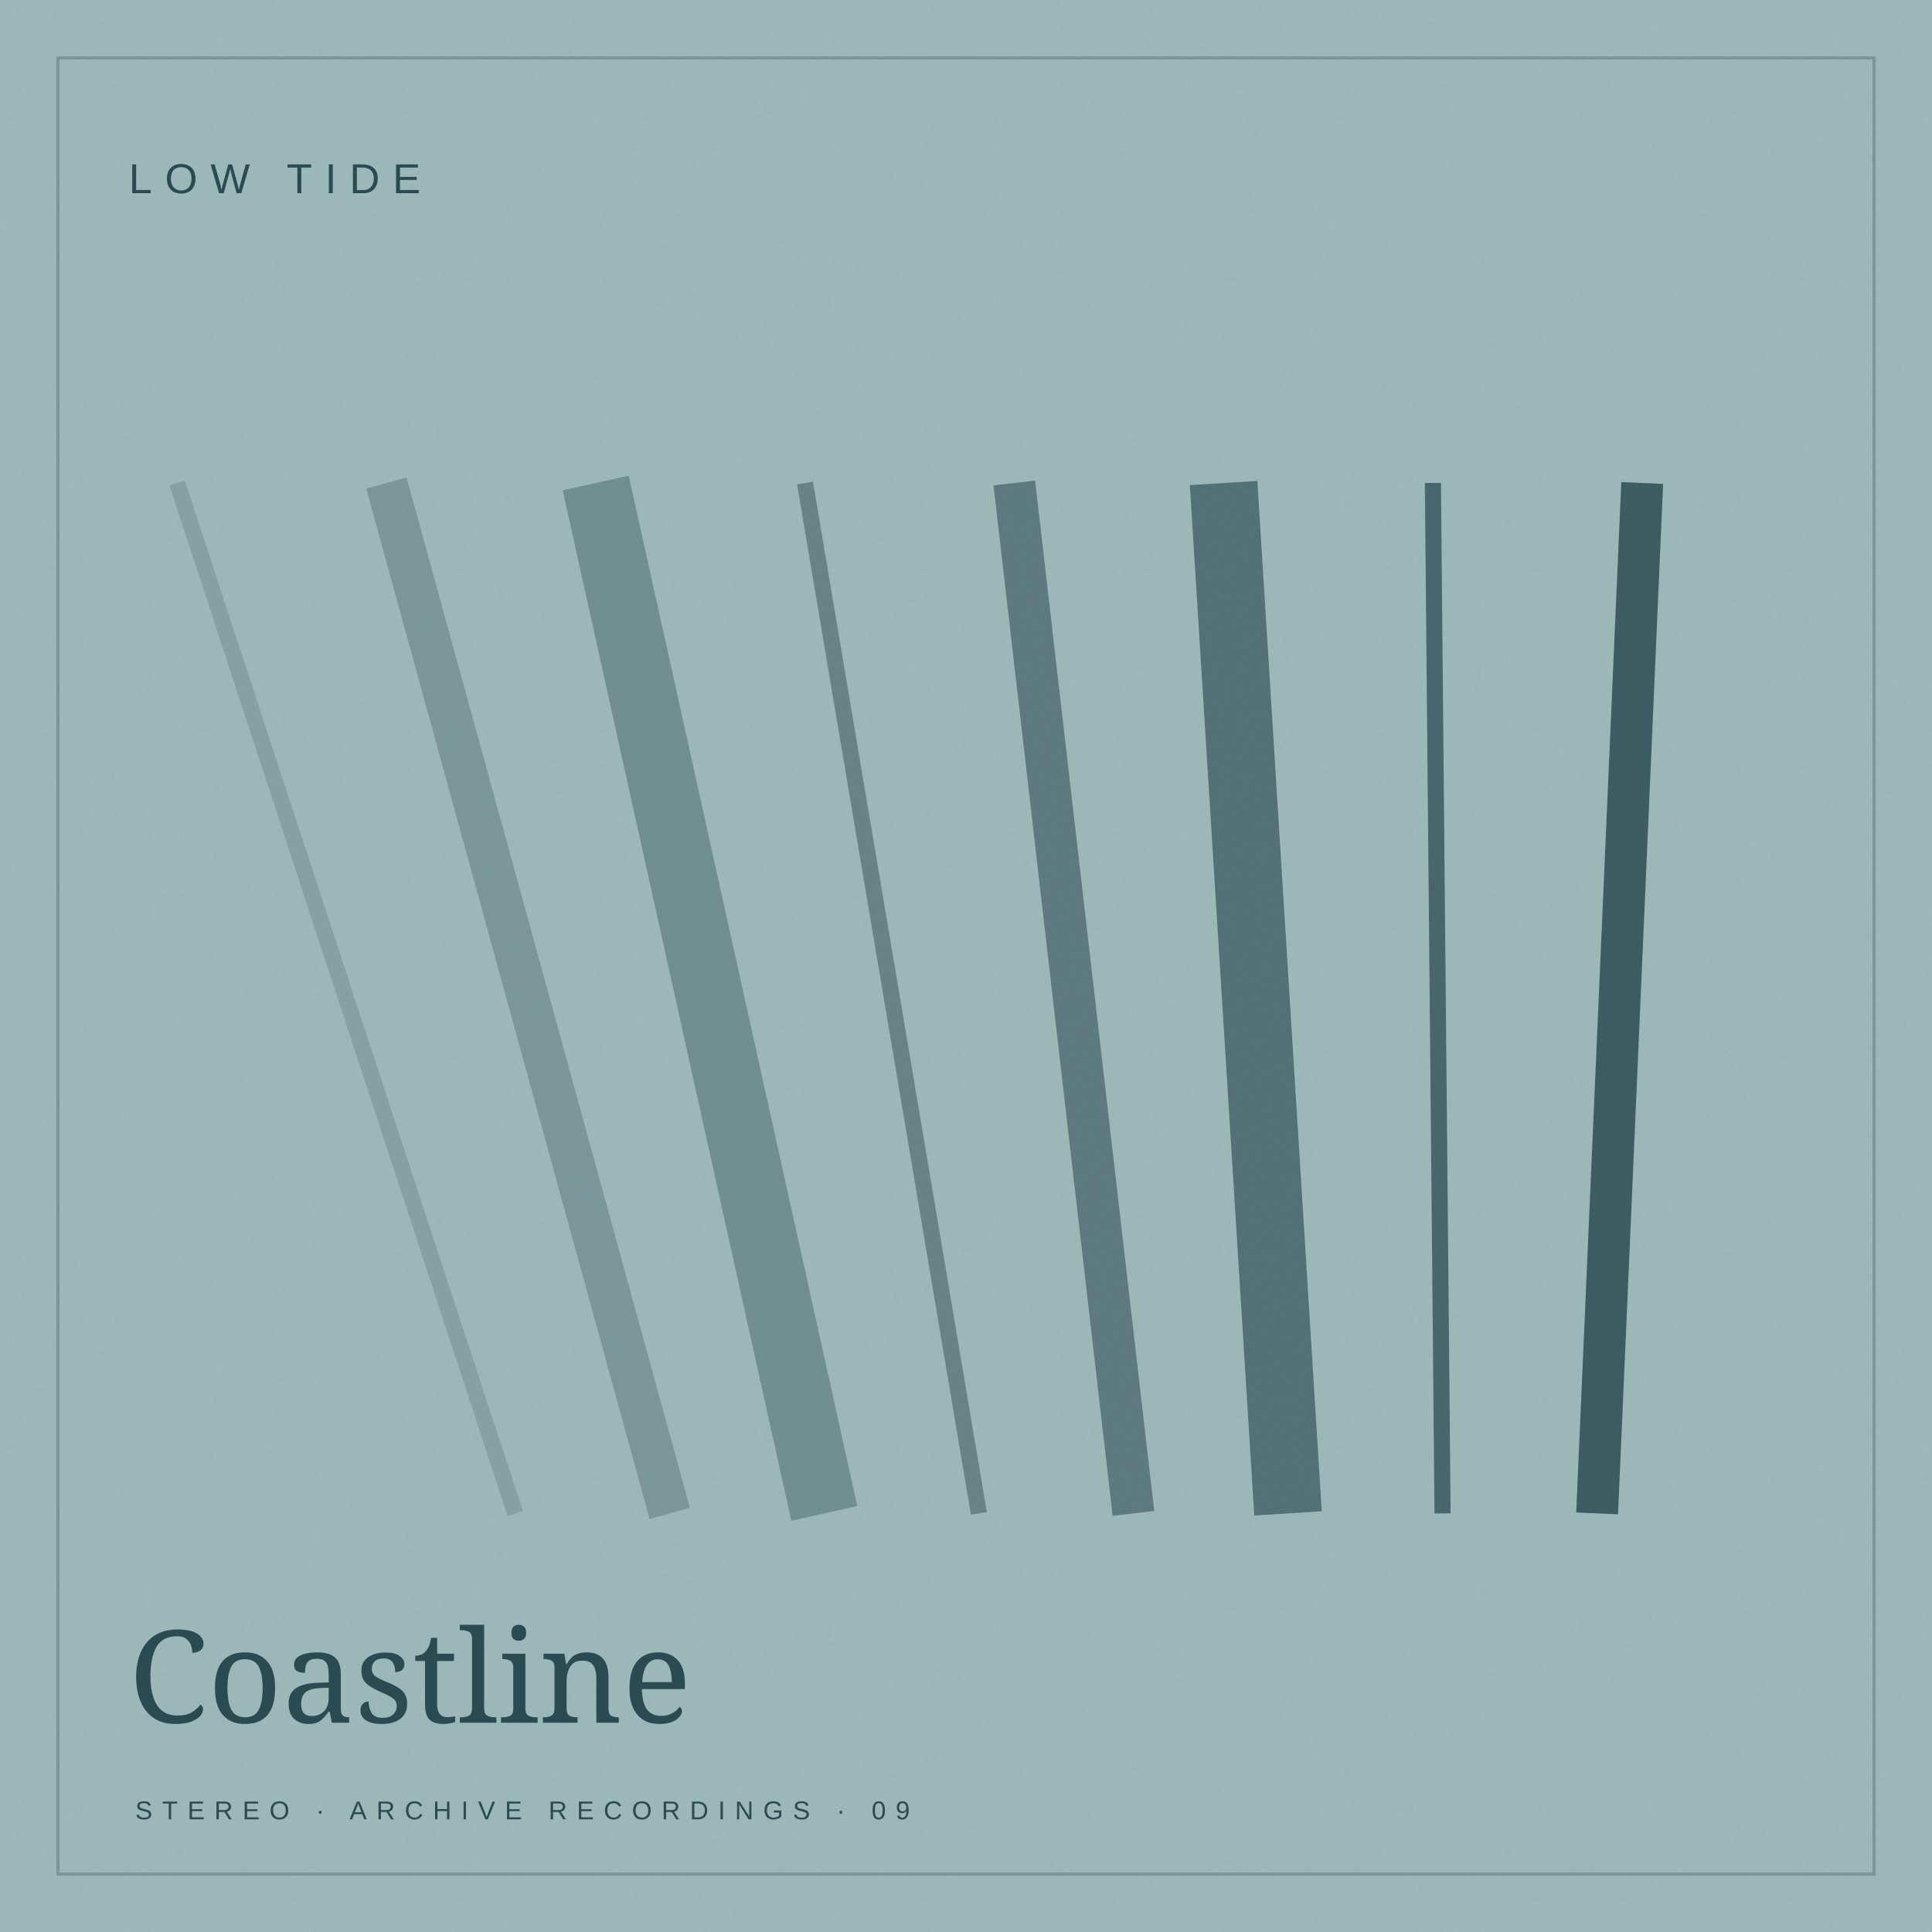
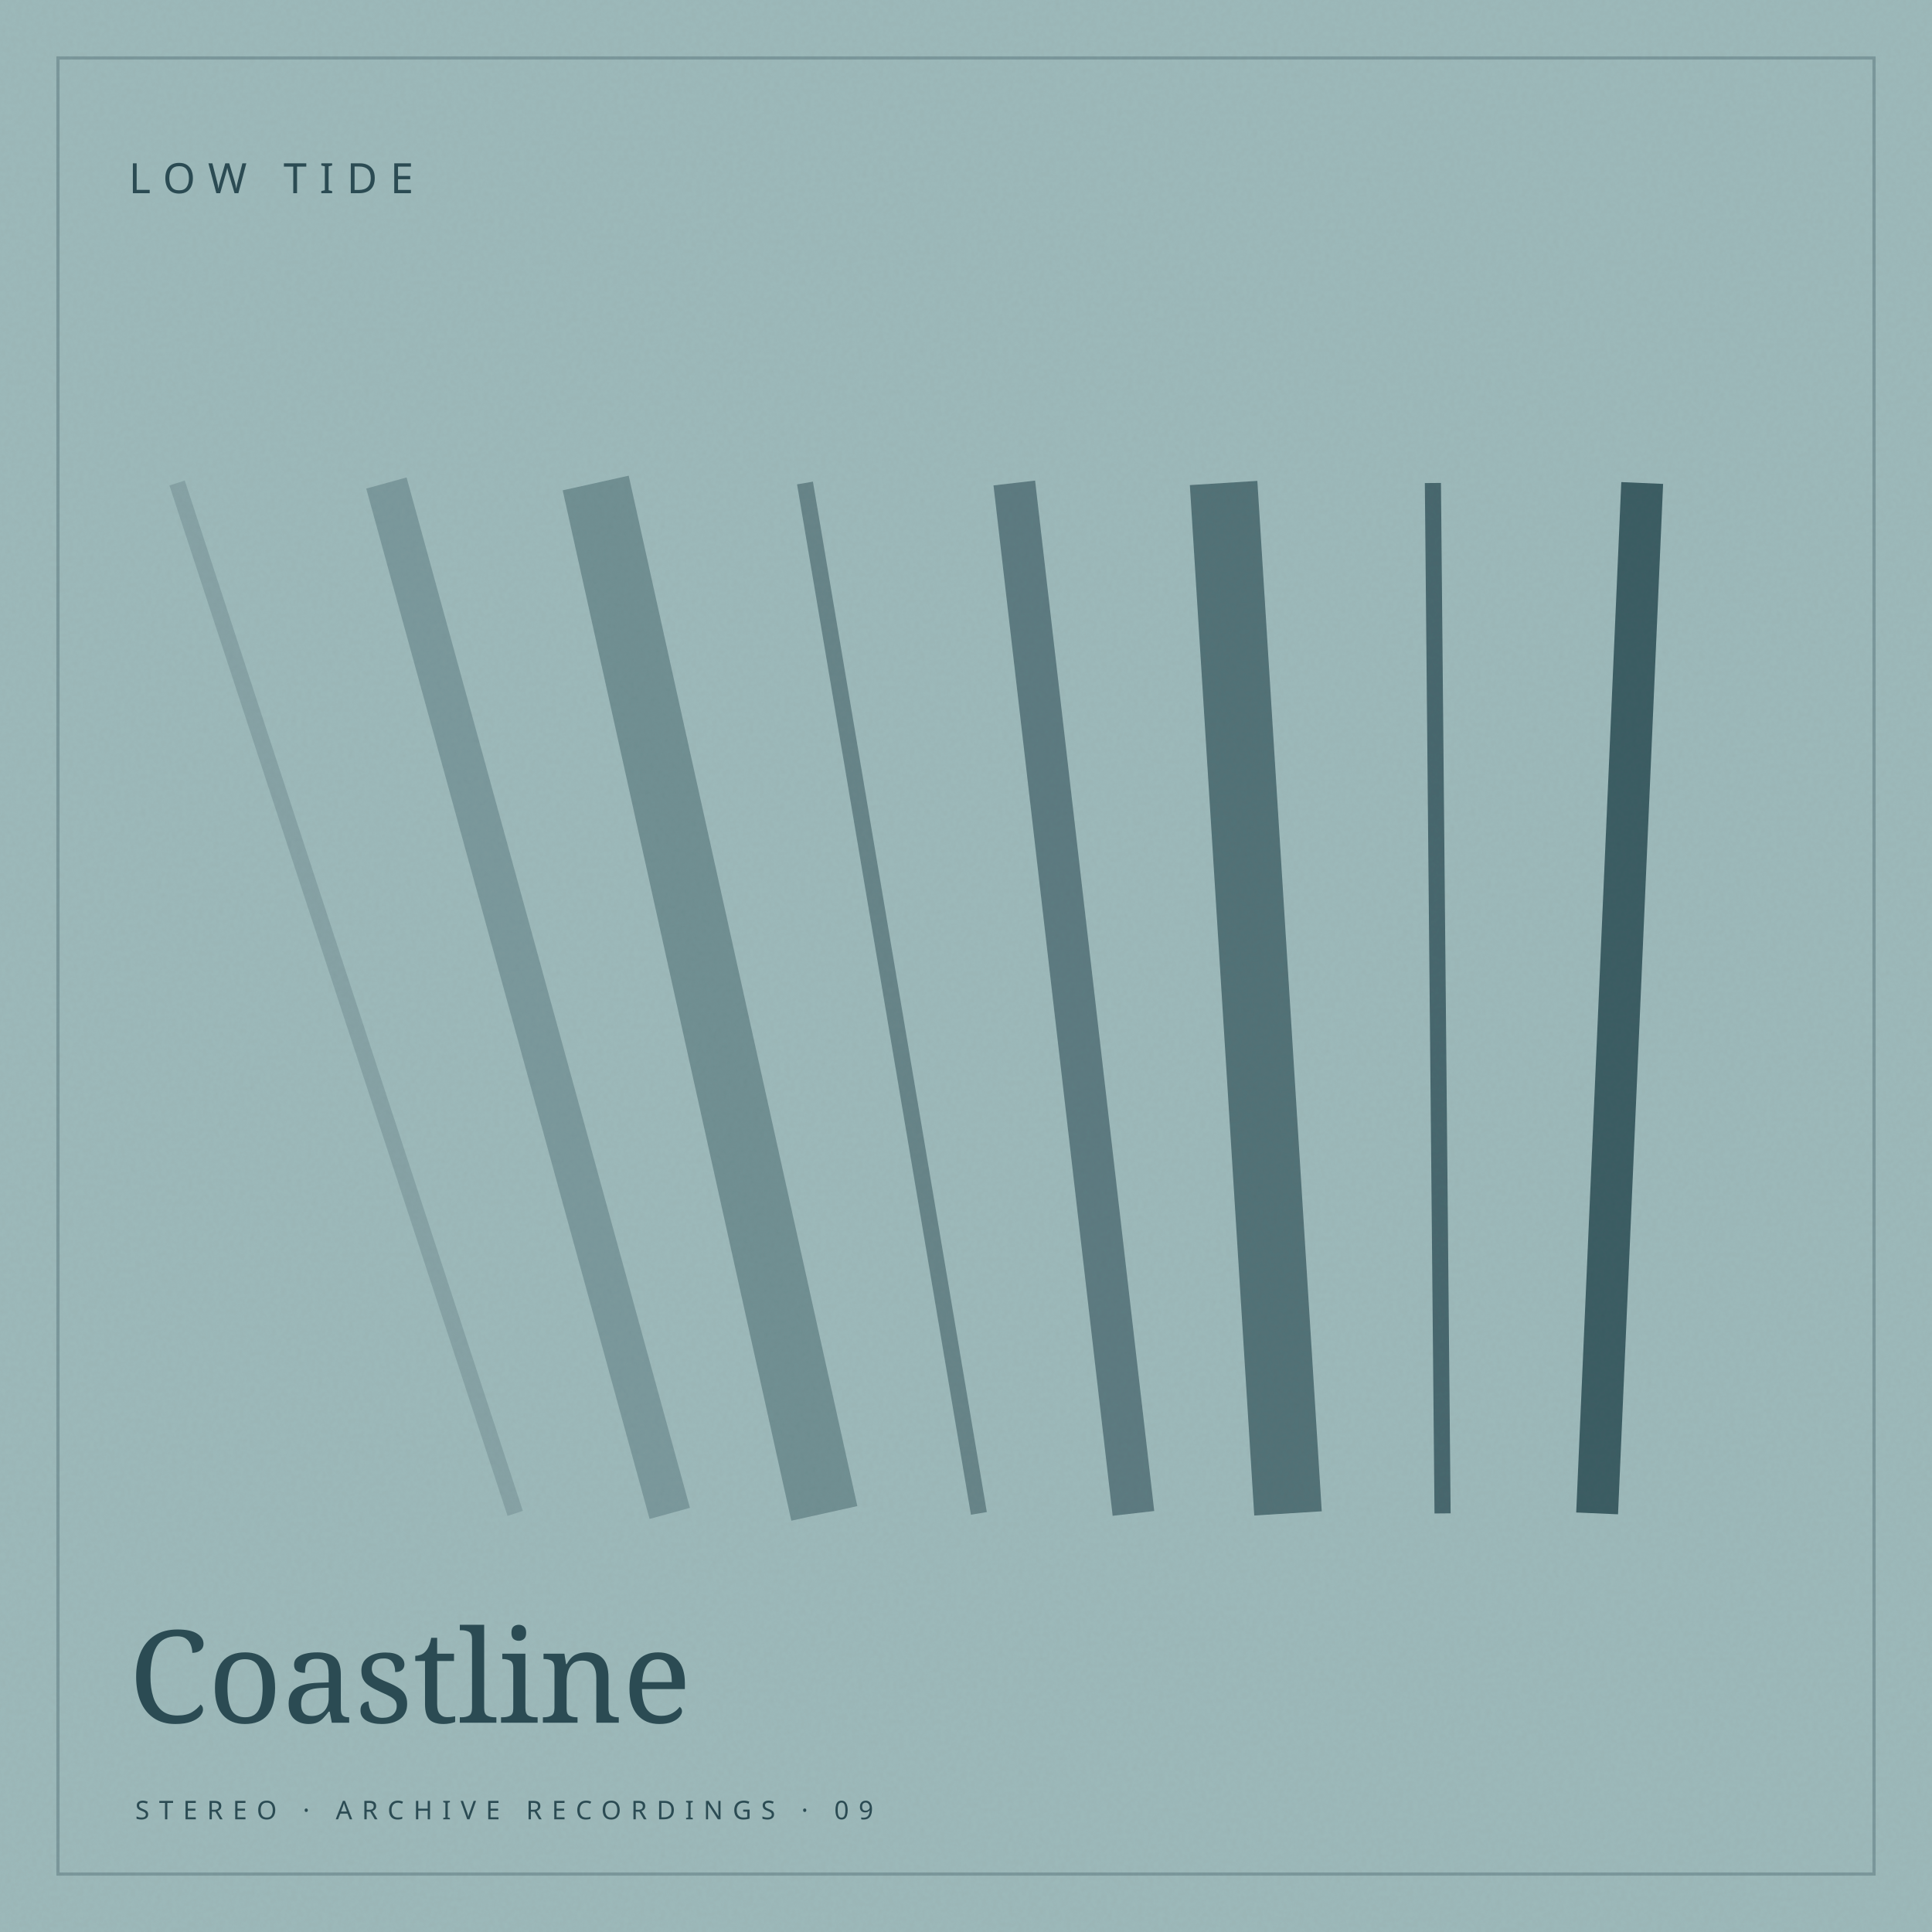
<svg xmlns="http://www.w3.org/2000/svg" width="1000" height="1000" viewBox="0 0 600 600">
  <defs>
    <filter id="grain">
      <feTurbulence type="fractalNoise" baseFrequency=".62" numOctaves="3" stitchTiles="stitch" />
      <feColorMatrix type="saturate" values="0" />
      <feComponentTransfer>
        <feFuncA type="linear" slope=".09" />
      </feComponentTransfer>
      <feBlend in="SourceGraphic" mode="multiply" />
    </filter>
  </defs>
  <rect width="600" height="600" fill="#9db9ba" />
  <g filter="url(#grain)">
    <rect width="600" height="600" fill="#9db9ba" />
    <path d="M55 150L160 470" stroke="#2b4b53" stroke-width="5" opacity="0.2" />
    <path d="M120 150L208 470" stroke="#2b4b53" stroke-width="13" opacity="0.29" />
    <path d="M185 150L256 470" stroke="#2b4b53" stroke-width="21" opacity="0.38" />
    <path d="M250 150L304 470" stroke="#2b4b53" stroke-width="5" opacity="0.47" />
    <path d="M315 150L352 470" stroke="#2b4b53" stroke-width="13" opacity="0.56" />
    <path d="M380 150L400 470" stroke="#2b4b53" stroke-width="21" opacity="0.65" />
    <path d="M445 150L448 470" stroke="#2b4b53" stroke-width="5" opacity="0.74" />
    <path d="M510 150L496 470" stroke="#2b4b53" stroke-width="13" opacity="0.83" />
  </g>
-   <text x="40" y="60" fill="#2b4b53" font-family="Arial,sans-serif" font-size="13" letter-spacing="4">LOW TIDE</text>
-   <text x="40" y="535" fill="#2b4b53" font-family="Georgia,serif" font-size="40">Coastline</text>
-   <text x="42" y="565" fill="#2b4b53" font-family="Arial,sans-serif" font-size="8" letter-spacing="3">STEREO · ARCHIVE RECORDINGS · 09</text>
+   <text x="40" y="60" fill="#2b4b53" font-family="sans-serif" font-size="13" letter-spacing="4">LOW TIDE</text>
+   <text x="40" y="535" fill="#2b4b53" font-family="serif" font-size="40">Coastline</text>
+   <text x="42" y="565" fill="#2b4b53" font-family="sans-serif" font-size="8" letter-spacing="3">STEREO · ARCHIVE RECORDINGS · 09</text>
  <rect x="18" y="18" width="564" height="564" stroke="#2b4b53" opacity=".3" fill="none" />
</svg>
